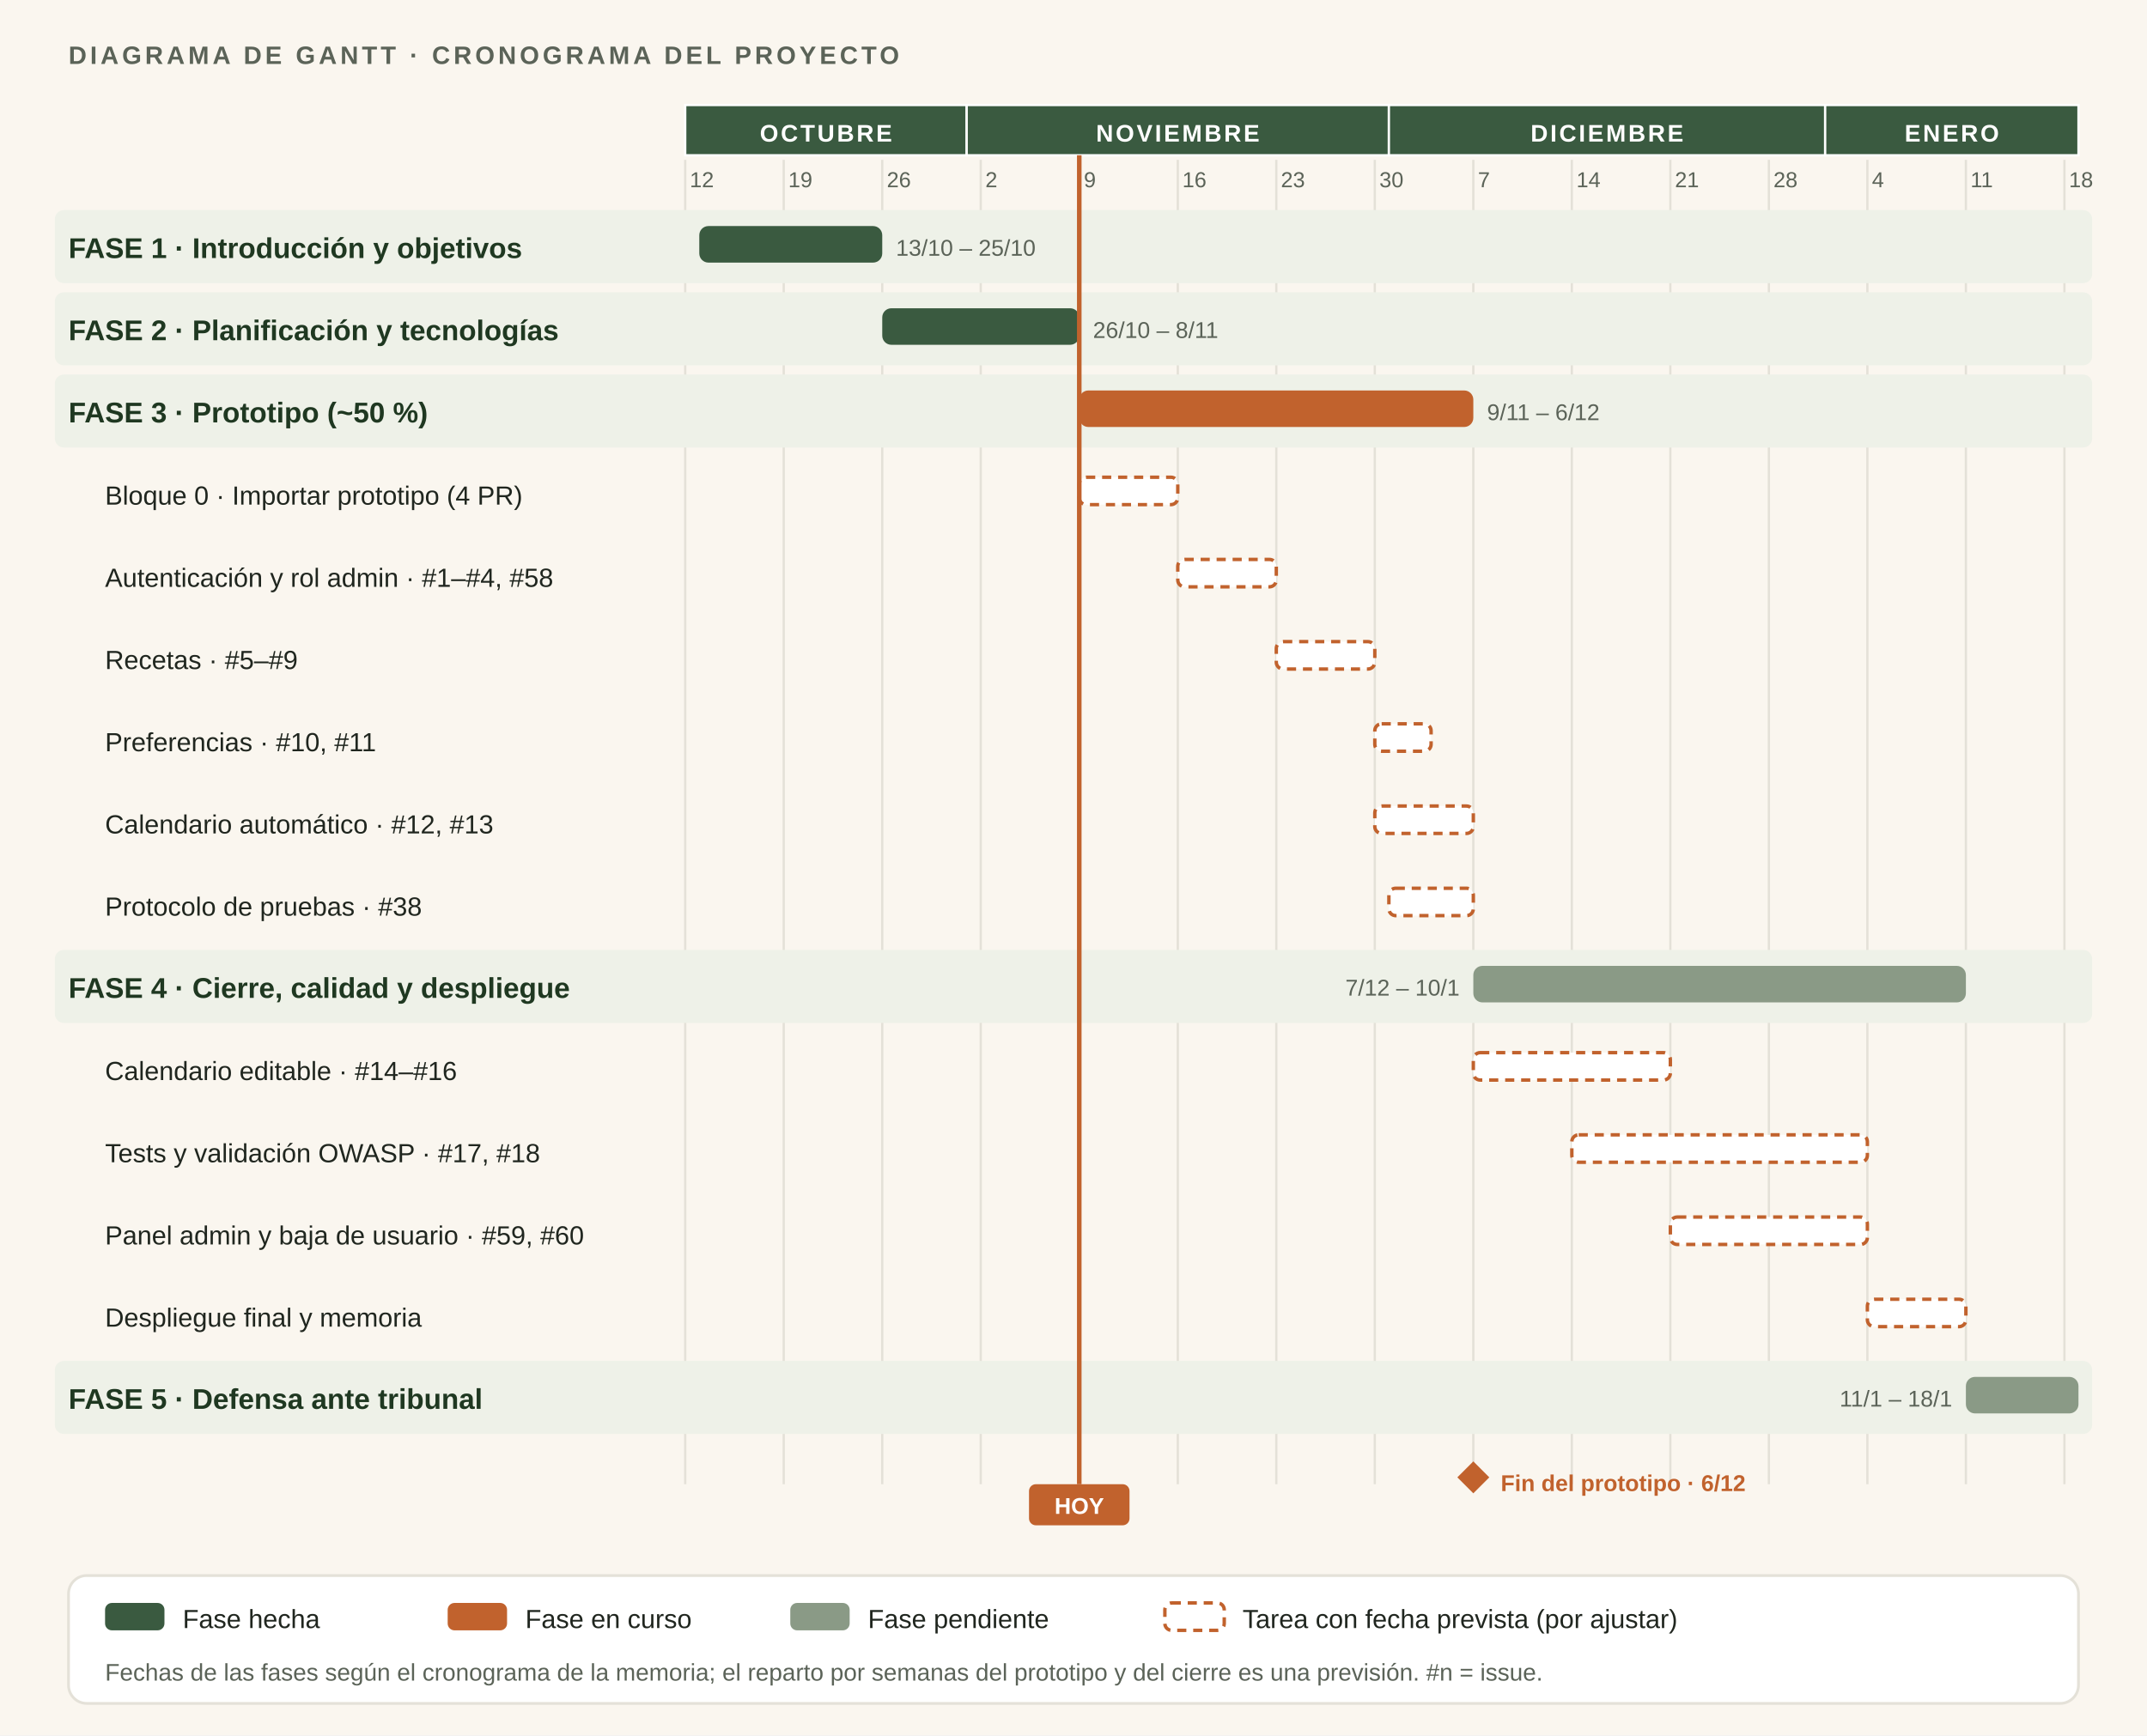
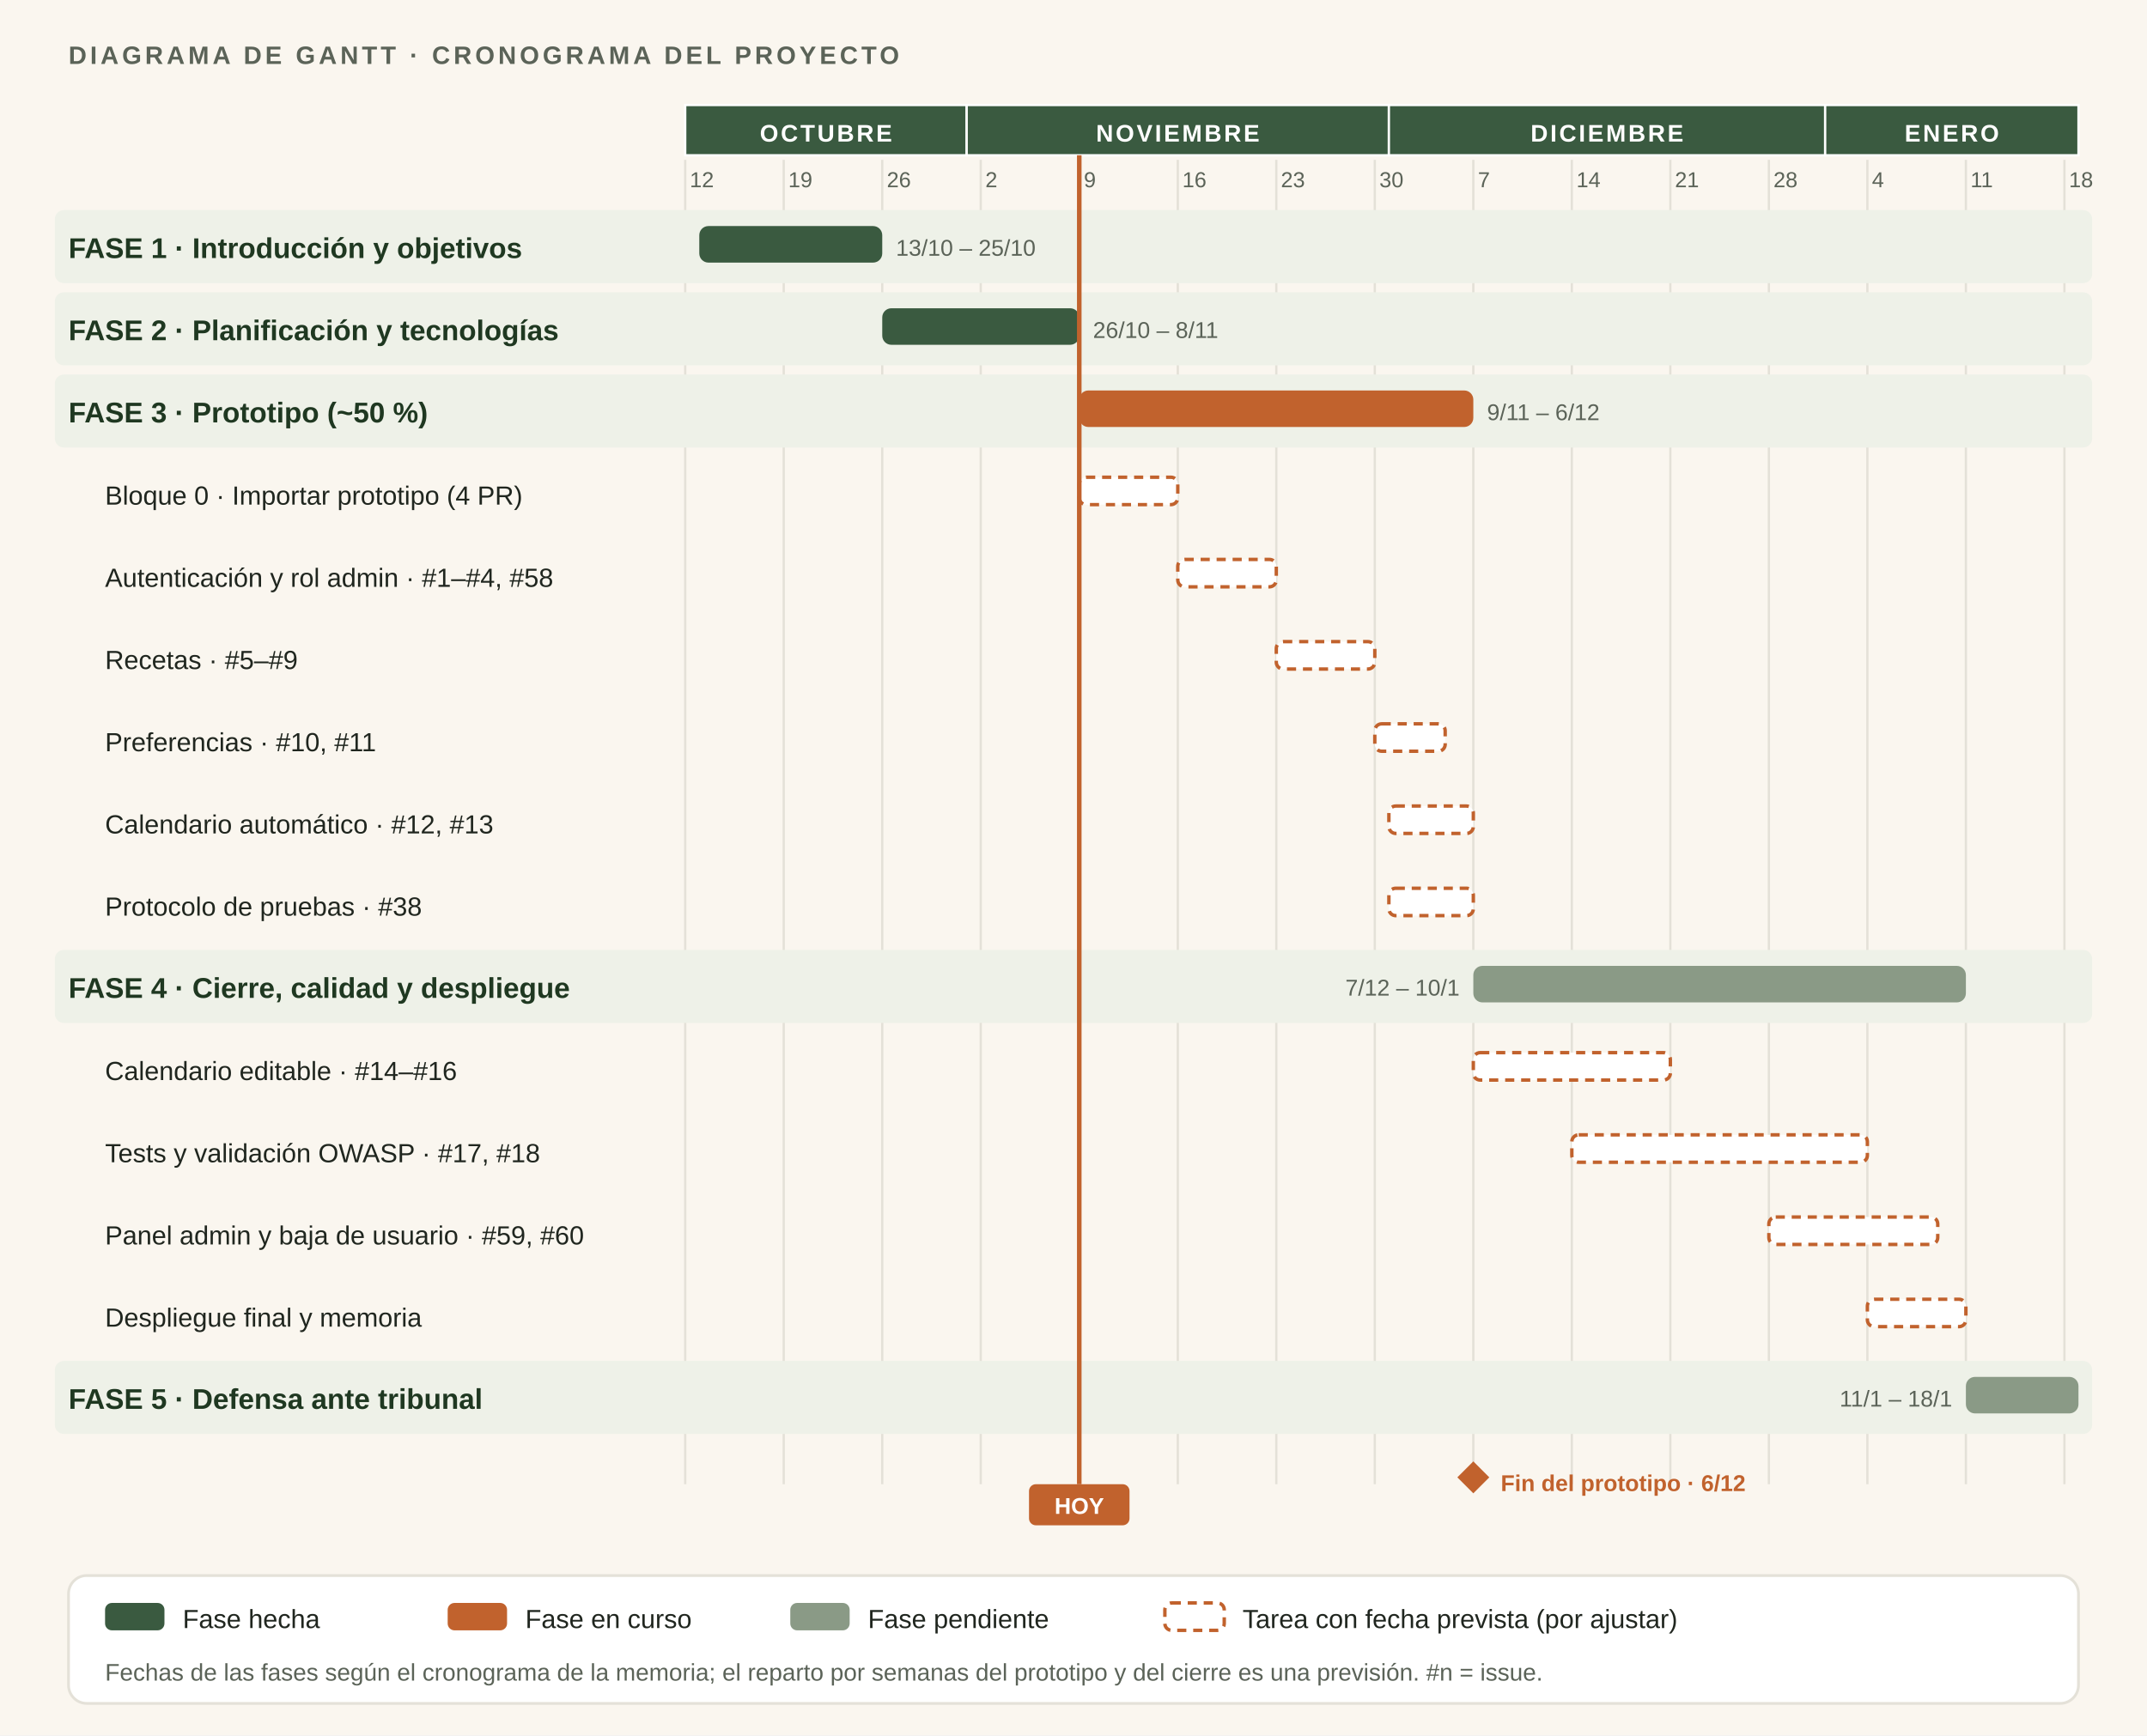
<svg xmlns="http://www.w3.org/2000/svg" viewBox="0 0 940 760" width="100%" font-family="'Liberation Sans','Arial',sans-serif">
  <rect x="0" y="0" width="940" height="760" fill="#faf6ef" />
  <defs>
    <marker id="arrow" viewBox="0 0 10 10" refX="9" refY="5" markerWidth="7" markerHeight="7" orient="auto-start-reverse">
      <path d="M0,0 L10,5 L0,10 z" fill="#5b6358" />
    </marker>
    <marker id="arrowT" viewBox="0 0 10 10" refX="9" refY="5" markerWidth="7" markerHeight="7" orient="auto-start-reverse">
      <path d="M0,0 L10,5 L0,10 z" fill="#c1622d" />
    </marker>
    <marker id="tri" viewBox="0 0 10 10" refX="9" refY="5" markerWidth="9" markerHeight="9" orient="auto">
      <path d="M0,0 L10,5 L0,10 z" fill="#ffffff" stroke="#5b6358" stroke-width="1.3" />
    </marker>
  </defs>
  <text x="30" y="28" font-size="11" fill="#5b6358" text-anchor="start" letter-spacing="1.5" font-weight="700">DIAGRAMA DE GANTT · CRONOGRAMA DEL PROYECTO</text>
  <rect x="300.0" y="46" width="123.232" height="22" rx="0" fill="#3a5a40" stroke="#ffffff" stroke-width="1" />
  <text x="361.616" y="62" font-size="10.5" fill="#ffffff" text-anchor="middle" letter-spacing="1" font-weight="700">OCTUBRE</text>
  <rect x="423.232" y="46" width="184.848" height="22" rx="0" fill="#3a5a40" stroke="#ffffff" stroke-width="1" />
  <text x="515.657" y="62" font-size="10.5" fill="#ffffff" text-anchor="middle" letter-spacing="1" font-weight="700">NOVIEMBRE</text>
  <rect x="608.081" y="46" width="191.01" height="22" rx="0" fill="#3a5a40" stroke="#ffffff" stroke-width="1" />
  <text x="703.586" y="62" font-size="10.5" fill="#ffffff" text-anchor="middle" letter-spacing="1" font-weight="700">DICIEMBRE</text>
  <rect x="799.091" y="46" width="110.909" height="22" rx="0" fill="#3a5a40" stroke="#ffffff" stroke-width="1" />
  <text x="854.545" y="62" font-size="10.5" fill="#ffffff" text-anchor="middle" letter-spacing="1" font-weight="700">ENERO</text>
  <line x1="300.0" y1="70" x2="300.0" y2="650" stroke="#e4e1d8" stroke-width="1" />
  <text x="302.0" y="82" font-size="9.5" fill="#5b6358" text-anchor="start">12</text>
  <line x1="343.131" y1="70" x2="343.131" y2="650" stroke="#e4e1d8" stroke-width="1" />
  <text x="345.131" y="82" font-size="9.5" fill="#5b6358" text-anchor="start">19</text>
  <line x1="386.263" y1="70" x2="386.263" y2="650" stroke="#e4e1d8" stroke-width="1" />
  <text x="388.263" y="82" font-size="9.5" fill="#5b6358" text-anchor="start">26</text>
  <line x1="429.394" y1="70" x2="429.394" y2="650" stroke="#e4e1d8" stroke-width="1" />
  <text x="431.394" y="82" font-size="9.5" fill="#5b6358" text-anchor="start">2</text>
  <line x1="472.525" y1="70" x2="472.525" y2="650" stroke="#e4e1d8" stroke-width="1" />
  <text x="474.525" y="82" font-size="9.5" fill="#5b6358" text-anchor="start">9</text>
  <line x1="515.657" y1="70" x2="515.657" y2="650" stroke="#e4e1d8" stroke-width="1" />
  <text x="517.657" y="82" font-size="9.5" fill="#5b6358" text-anchor="start">16</text>
  <line x1="558.788" y1="70" x2="558.788" y2="650" stroke="#e4e1d8" stroke-width="1" />
  <text x="560.788" y="82" font-size="9.5" fill="#5b6358" text-anchor="start">23</text>
  <line x1="601.919" y1="70" x2="601.919" y2="650" stroke="#e4e1d8" stroke-width="1" />
  <text x="603.919" y="82" font-size="9.5" fill="#5b6358" text-anchor="start">30</text>
  <line x1="645.051" y1="70" x2="645.051" y2="650" stroke="#e4e1d8" stroke-width="1" />
  <text x="647.051" y="82" font-size="9.5" fill="#5b6358" text-anchor="start">7</text>
  <line x1="688.182" y1="70" x2="688.182" y2="650" stroke="#e4e1d8" stroke-width="1" />
  <text x="690.182" y="82" font-size="9.5" fill="#5b6358" text-anchor="start">14</text>
  <line x1="731.313" y1="70" x2="731.313" y2="650" stroke="#e4e1d8" stroke-width="1" />
  <text x="733.313" y="82" font-size="9.5" fill="#5b6358" text-anchor="start">21</text>
  <line x1="774.444" y1="70" x2="774.444" y2="650" stroke="#e4e1d8" stroke-width="1" />
  <text x="776.444" y="82" font-size="9.5" fill="#5b6358" text-anchor="start">28</text>
  <line x1="817.576" y1="70" x2="817.576" y2="650" stroke="#e4e1d8" stroke-width="1" />
  <text x="819.576" y="82" font-size="9.5" fill="#5b6358" text-anchor="start">4</text>
  <line x1="860.707" y1="70" x2="860.707" y2="650" stroke="#e4e1d8" stroke-width="1" />
  <text x="862.707" y="82" font-size="9.5" fill="#5b6358" text-anchor="start">11</text>
  <line x1="903.838" y1="70" x2="903.838" y2="650" stroke="#e4e1d8" stroke-width="1" />
  <text x="905.838" y="82" font-size="9.5" fill="#5b6358" text-anchor="start">18</text>
  <rect x="24" y="92" width="892" height="32" rx="4" fill="#eef1e8" stroke="#eef1e8" stroke-width="0" />
  <text x="30" y="113" font-size="12.5" fill="#1f3821" text-anchor="start" font-weight="700">FASE 1 · Introducción y objetivos</text>
  <rect x="306.162" y="99" width="80.101" height="16" rx="4" fill="#3a5a40" stroke="#3a5a40" stroke-width="0" />
  <text x="392.263" y="112" font-size="10" fill="#5b6358" text-anchor="start">13/10 – 25/10</text>
  <rect x="24" y="128" width="892" height="32" rx="4" fill="#eef1e8" stroke="#eef1e8" stroke-width="0" />
  <text x="30" y="149" font-size="12.5" fill="#1f3821" text-anchor="start" font-weight="700">FASE 2 · Planificación y tecnologías</text>
  <rect x="386.263" y="135" width="86.263" height="16" rx="4" fill="#3a5a40" stroke="#3a5a40" stroke-width="0" />
  <text x="478.525" y="148" font-size="10" fill="#5b6358" text-anchor="start">26/10 – 8/11</text>
  <rect x="24" y="164" width="892" height="32" rx="4" fill="#eef1e8" stroke="#eef1e8" stroke-width="0" />
  <text x="30" y="185" font-size="12.5" fill="#1f3821" text-anchor="start" font-weight="700">FASE 3 · Prototipo (~50 %)</text>
  <rect x="472.525" y="171" width="172.525" height="16" rx="4" fill="#c1622d" stroke="#c1622d" stroke-width="0" />
  <text x="651.051" y="184" font-size="10" fill="#5b6358" text-anchor="start">9/11 – 6/12</text>
  <text x="46" y="221" font-size="11.5" fill="#20261f" text-anchor="start">Bloque 0 · Importar prototipo (4 PR)</text>
  <rect x="472.525" y="209" width="43.131" height="12" rx="3" fill="#ffffff" stroke="#c1622d" stroke-width="1.5" stroke-dasharray="4 3" />
  <text x="46" y="257" font-size="11.5" fill="#20261f" text-anchor="start">Autenticación y rol admin · #1–#4, #58</text>
  <rect x="515.657" y="245" width="43.131" height="12" rx="3" fill="#ffffff" stroke="#c1622d" stroke-width="1.5" stroke-dasharray="4 3" />
  <text x="46" y="293" font-size="11.5" fill="#20261f" text-anchor="start">Recetas · #5–#9</text>
  <rect x="558.788" y="281" width="43.131" height="12" rx="3" fill="#ffffff" stroke="#c1622d" stroke-width="1.5" stroke-dasharray="4 3" />
  <text x="46" y="329" font-size="11.5" fill="#20261f" text-anchor="start">Preferencias · #10, #11</text>
-   <rect x="601.919" y="317" width="24.646" height="12" rx="3" fill="#ffffff" stroke="#c1622d" stroke-width="1.5" stroke-dasharray="4 3" />
+   <rect x="601.919" y="317" width="30.808" height="12" rx="3" fill="#ffffff" stroke="#c1622d" stroke-width="1.5" stroke-dasharray="4 3" />
  <text x="46" y="365" font-size="11.5" fill="#20261f" text-anchor="start">Calendario automático · #12, #13</text>
-   <rect x="601.919" y="353" width="43.131" height="12" rx="3" fill="#ffffff" stroke="#c1622d" stroke-width="1.5" stroke-dasharray="4 3" />
+   <rect x="608.081" y="353" width="36.97" height="12" rx="3" fill="#ffffff" stroke="#c1622d" stroke-width="1.5" stroke-dasharray="4 3" />
  <text x="46" y="401" font-size="11.5" fill="#20261f" text-anchor="start">Protocolo de pruebas · #38</text>
  <rect x="608.081" y="389" width="36.97" height="12" rx="3" fill="#ffffff" stroke="#c1622d" stroke-width="1.5" stroke-dasharray="4 3" />
  <rect x="24" y="416" width="892" height="32" rx="4" fill="#eef1e8" stroke="#eef1e8" stroke-width="0" />
  <text x="30" y="437" font-size="12.5" fill="#1f3821" text-anchor="start" font-weight="700">FASE 4 · Cierre, calidad y despliegue</text>
  <rect x="645.051" y="423" width="215.657" height="16" rx="4" fill="#8a9a86" stroke="#8a9a86" stroke-width="0" />
  <text x="639.051" y="436" font-size="10" fill="#5b6358" text-anchor="end">7/12 – 10/1</text>
  <text x="46" y="473" font-size="11.5" fill="#20261f" text-anchor="start">Calendario editable · #14–#16</text>
  <rect x="645.051" y="461" width="86.263" height="12" rx="3" fill="#ffffff" stroke="#c1622d" stroke-width="1.5" stroke-dasharray="4 3" />
  <text x="46" y="509" font-size="11.5" fill="#20261f" text-anchor="start">Tests y validación OWASP · #17, #18</text>
  <rect x="688.182" y="497" width="129.394" height="12" rx="3" fill="#ffffff" stroke="#c1622d" stroke-width="1.5" stroke-dasharray="4 3" />
  <text x="46" y="545" font-size="11.5" fill="#20261f" text-anchor="start">Panel admin y baja de usuario · #59, #60</text>
-   <rect x="731.313" y="533" width="86.263" height="12" rx="3" fill="#ffffff" stroke="#c1622d" stroke-width="1.5" stroke-dasharray="4 3" />
+   <rect x="774.444" y="533" width="73.939" height="12" rx="3" fill="#ffffff" stroke="#c1622d" stroke-width="1.5" stroke-dasharray="4 3" />
  <text x="46" y="581" font-size="11.5" fill="#20261f" text-anchor="start">Despliegue final y memoria</text>
  <rect x="817.576" y="569" width="43.131" height="12" rx="3" fill="#ffffff" stroke="#c1622d" stroke-width="1.5" stroke-dasharray="4 3" />
  <rect x="24" y="596" width="892" height="32" rx="4" fill="#eef1e8" stroke="#eef1e8" stroke-width="0" />
  <text x="30" y="617" font-size="12.5" fill="#1f3821" text-anchor="start" font-weight="700">FASE 5 · Defensa ante tribunal</text>
  <rect x="860.707" y="603" width="49.293" height="16" rx="4" fill="#8a9a86" stroke="#8a9a86" stroke-width="0" />
  <text x="854.707" y="616" font-size="10" fill="#5b6358" text-anchor="end">11/1 – 18/1</text>
  <line x1="472.525" y1="68" x2="472.525" y2="650" stroke="#c1622d" stroke-width="2" />
  <rect x="450.525" y="650" width="44" height="18" rx="3" fill="#c1622d" stroke="#c1622d" stroke-width="0" />
  <text x="472.525" y="663" font-size="10" fill="#ffffff" text-anchor="middle" font-weight="700">HOY</text>
  <path d="M645.051,640 l7,7 l-7,7 l-7,-7 z" fill="#c1622d" />
  <text x="657.051" y="653" font-size="10" fill="#c1622d" text-anchor="start" font-weight="700">Fin del prototipo · 6/12</text>
  <rect x="30" y="690" width="880" height="56" rx="8" fill="#ffffff" stroke="#e4e1d8" stroke-width="1.2" />
  <rect x="46" y="702" width="26" height="12" rx="3" fill="#3a5a40" stroke="#3a5a40" stroke-width="0" />
  <text x="80" y="713" font-size="11.5" fill="#20261f" text-anchor="start">Fase hecha</text>
  <rect x="196" y="702" width="26" height="12" rx="3" fill="#c1622d" stroke="#c1622d" stroke-width="0" />
  <text x="230" y="713" font-size="11.5" fill="#20261f" text-anchor="start">Fase en curso</text>
  <rect x="346" y="702" width="26" height="12" rx="3" fill="#8a9a86" stroke="#8a9a86" stroke-width="0" />
  <text x="380" y="713" font-size="11.5" fill="#20261f" text-anchor="start">Fase pendiente</text>
  <rect x="510" y="702" width="26" height="12" rx="3" fill="#ffffff" stroke="#c1622d" stroke-width="1.5" stroke-dasharray="4 3" />
  <text x="544" y="713" font-size="11.5" fill="#20261f" text-anchor="start">Tarea con fecha prevista (por ajustar)</text>
  <text x="46" y="736" font-size="10.5" fill="#5b6358" text-anchor="start">Fechas de las fases según el cronograma de la memoria; el reparto por semanas del prototipo y del cierre es una previsión. #n = issue.</text>
</svg>
